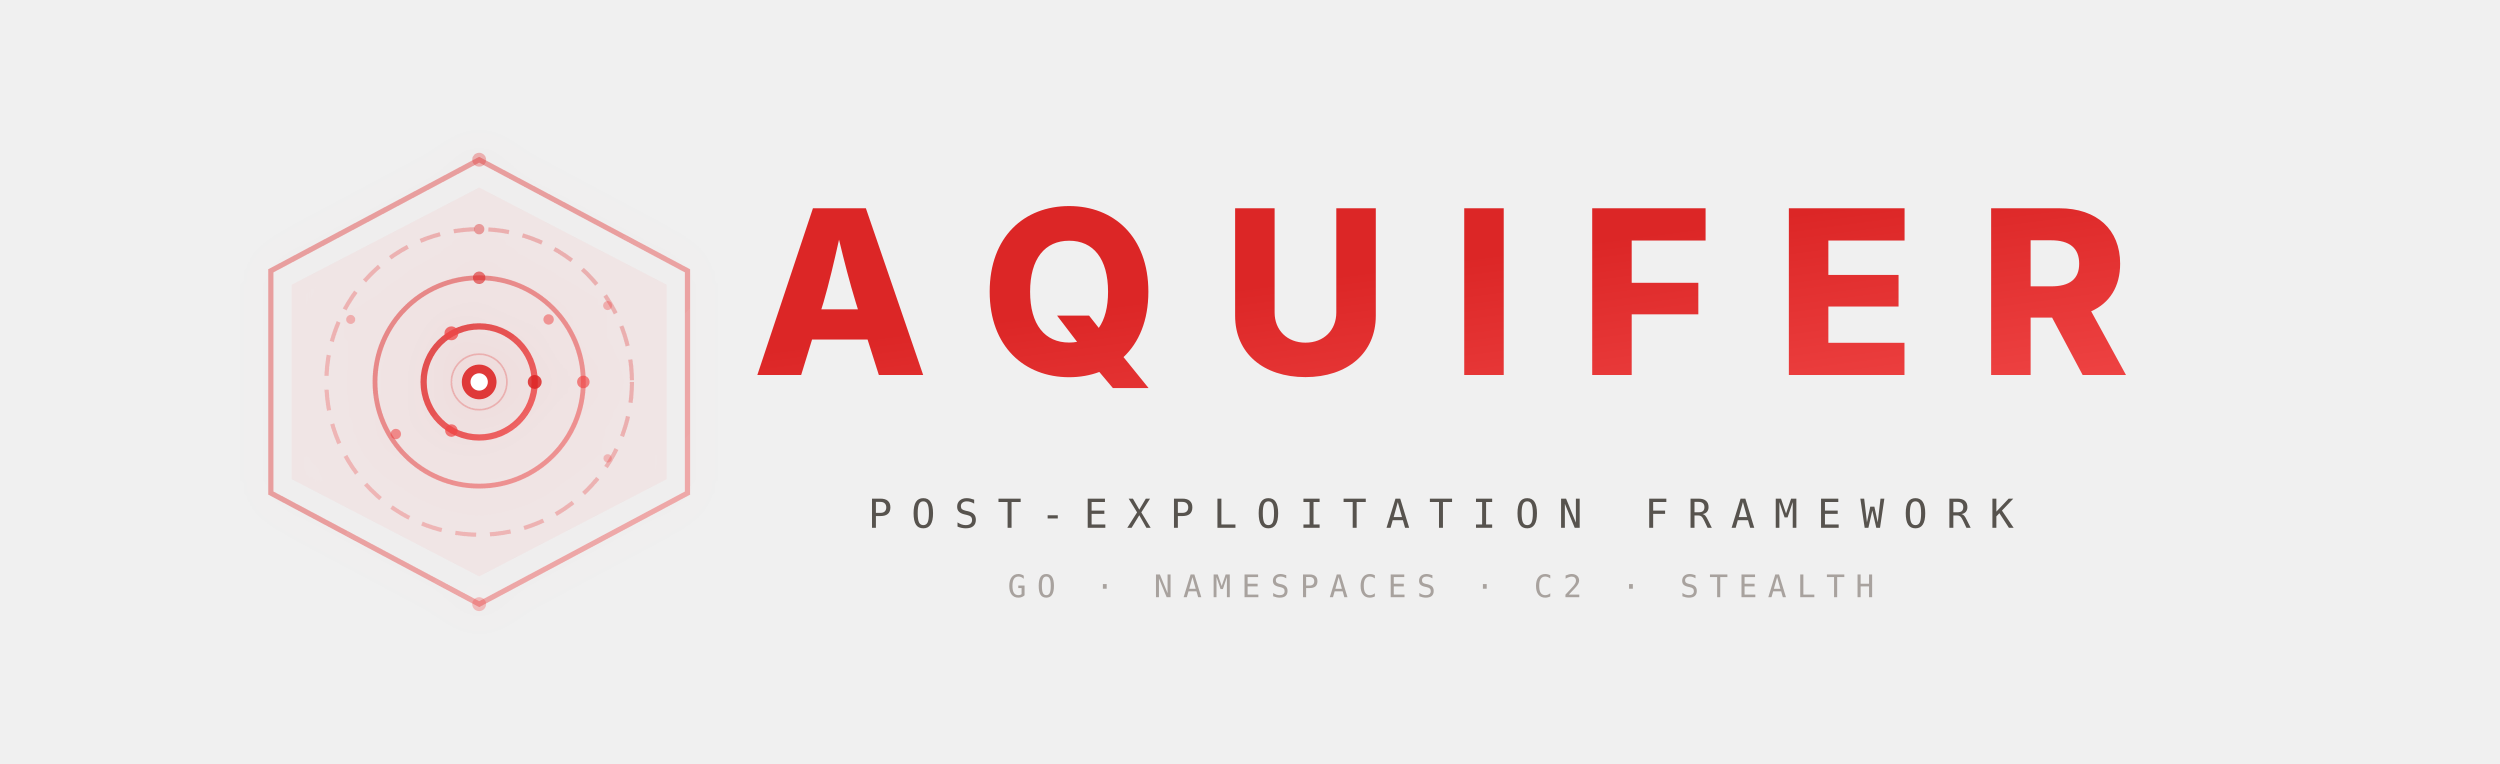
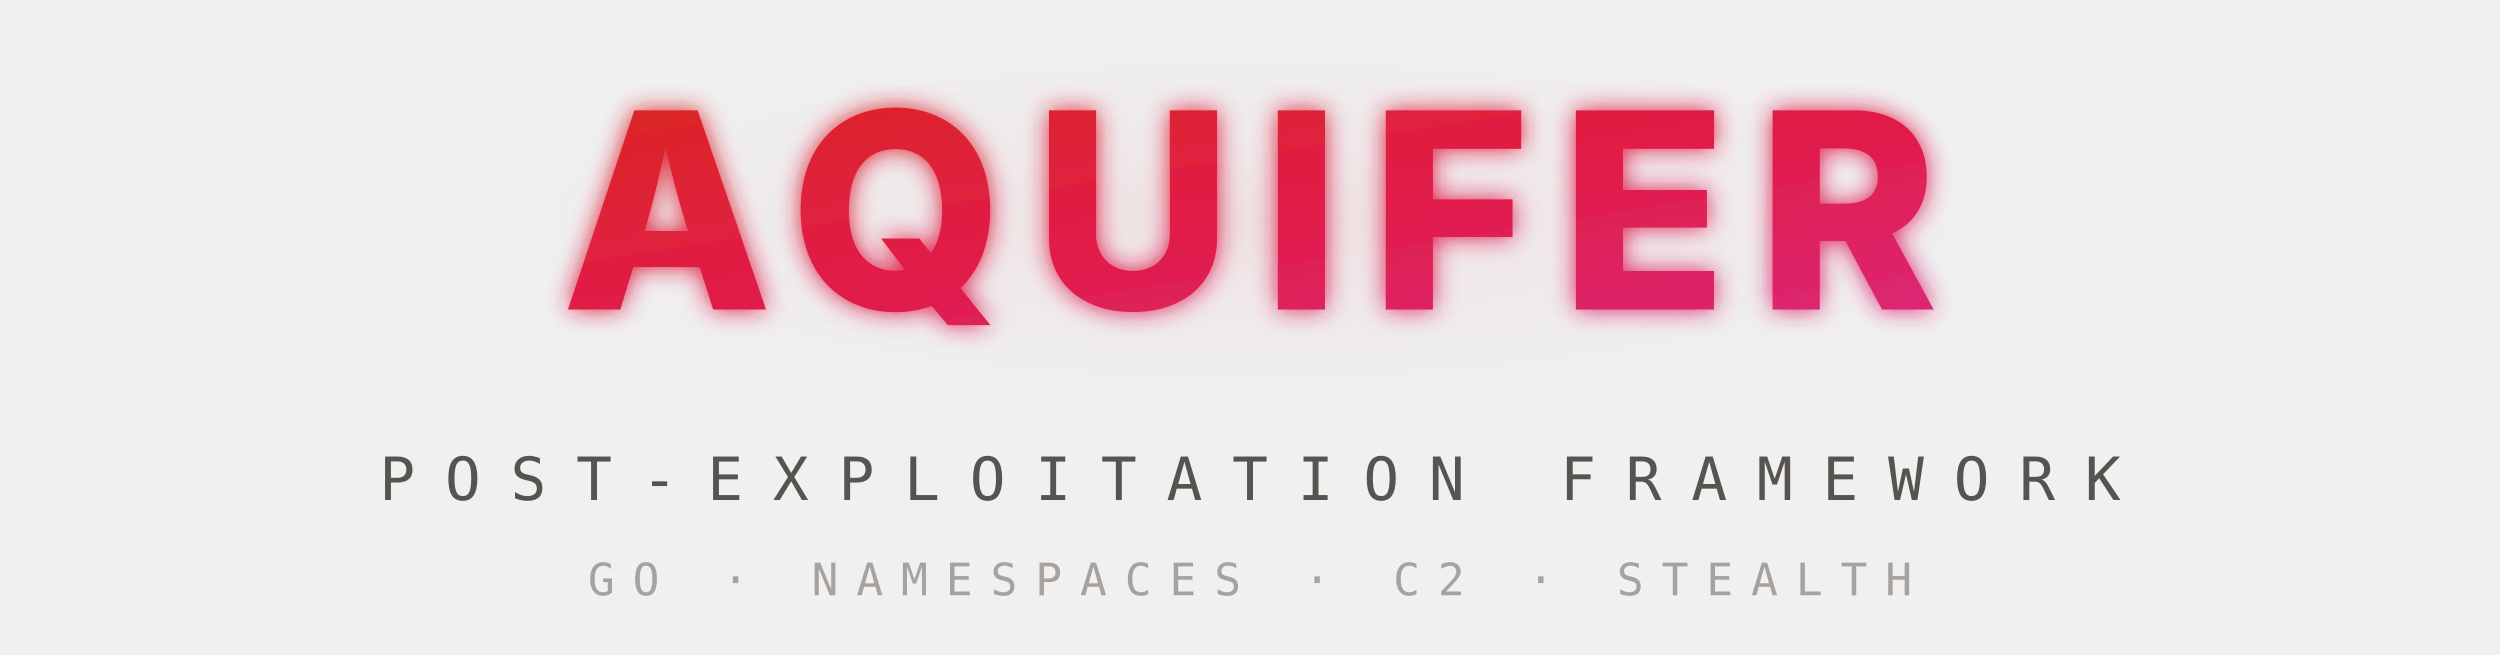
- <svg xmlns="http://www.w3.org/2000/svg" viewBox="0 0 720 220" fill="none">
+ <svg xmlns="http://www.w3.org/2000/svg" viewBox="0 0 420 110" fill="none">
  <defs>
-     <linearGradient id="g1" x1="0%" y1="0%" x2="100%" y2="100%">
+     <linearGradient id="grad" x1="0%" y1="0%" x2="100%" y2="100%">
      <stop offset="0%" stop-color="#dc2626" />
-       <stop offset="40%" stop-color="#dc2626" />
-       <stop offset="100%" stop-color="#ef4444" />
+       <stop offset="50%" stop-color="#e11d48" />
+       <stop offset="100%" stop-color="#db2777" />
    </linearGradient>
-     <linearGradient id="g2" x1="0%" y1="100%" x2="100%" y2="0%">
-       <stop offset="0%" stop-color="#ef4444" />
-       <stop offset="100%" stop-color="#dc2626" />
-     </linearGradient>
-     <linearGradient id="g3" x1="0%" y1="0%" x2="0%" y2="100%">
-       <stop offset="0%" stop-color="#dc2626" />
-       <stop offset="50%" stop-color="#dc2626" />
-       <stop offset="100%" stop-color="#ef4444" />
-     </linearGradient>
-     <linearGradient id="g4" x1="0%" y1="0%" x2="100%" y2="100%">
-       <stop offset="0%" stop-color="#dc2626" />
-       <stop offset="100%" stop-color="#ef4444" />
-     </linearGradient>
-     <filter id="softglow" x="-30%" y="-30%" width="160%" height="160%">
-       <feGaussianBlur in="SourceAlpha" stdDeviation="6" result="blur" />
-       <feFlood flood-color="#dc2626" flood-opacity="0.15" result="color" />
-       <feComposite in="color" in2="blur" operator="in" result="shadow" />
-       <feComposite in="SourceGraphic" in2="shadow" operator="over" />
+     <radialGradient id="glow" cx="50%" cy="40%" r="40%">
+       <stop offset="0%" stop-color="#dc2626" stop-opacity="0.08" />
+       <stop offset="50%" stop-color="#e11d48" stop-opacity="0.03" />
+       <stop offset="100%" stop-color="#db2777" stop-opacity="0" />
+     </radialGradient>
+     <filter id="textglow">
+       <feGaussianBlur in="SourceGraphic" stdDeviation="2" result="blur" />
+       <feComposite in="SourceGraphic" in2="blur" operator="over" />
    </filter>
  </defs>
-   <g transform="translate(58, 40)" filter="url(#softglow)">
-     <path d="M 80 6 L 140 38 L 140 102 L 80 134 L 20 102 L 20 38 Z" fill="none" stroke="url(#g1)" stroke-width="1.5" opacity="0.4" />
-     <path d="M 80 14 L 134 42 L 134 98 L 80 126 L 26 98 L 26 42 Z" fill="#dc2626" opacity="0.04" />
-     <circle cx="80" cy="70" r="16" fill="none" stroke="url(#g4)" stroke-width="1.8" opacity="0.8" />
-     <circle cx="80" cy="70" r="30" fill="none" stroke="url(#g4)" stroke-width="1.4" opacity="0.5" />
-     <circle cx="80" cy="70" r="44" fill="none" stroke="url(#g2)" stroke-width="1.2" opacity="0.3" stroke-dasharray="6 4" />
-     <circle cx="96" cy="70" r="2" fill="#dc2626" opacity="0.85" />
-     <circle cx="72" cy="56" r="2" fill="#ef4444" opacity="0.75" />
-     <circle cx="72" cy="84" r="1.8" fill="#ef4444" opacity="0.7" />
-     <circle cx="110" cy="70" r="1.8" fill="#ef4444" opacity="0.65" />
-     <circle cx="80" cy="40" r="1.8" fill="#dc2626" opacity="0.6" />
-     <circle cx="56" cy="85" r="1.5" fill="#ef4444" opacity="0.55" />
-     <circle cx="100" cy="52" r="1.5" fill="#ef4444" opacity="0.5" />
-     <circle cx="80" cy="26" r="1.5" fill="#dc2626" opacity="0.4" />
-     <circle cx="117" cy="48" r="1.3" fill="#ef4444" opacity="0.35" />
-     <circle cx="43" cy="52" r="1.3" fill="#ef4444" opacity="0.35" />
-     <circle cx="117" cy="92" r="1.2" fill="#ef4444" opacity="0.3" />
-     <circle cx="80" cy="70" r="5" fill="#dc2626" opacity="0.9" />
-     <circle cx="80" cy="70" r="2.5" fill="#ffffff" />
-     <circle cx="80" cy="70" r="8" fill="none" stroke="#dc2626" stroke-width="0.5" opacity="0.25" />
-     <circle cx="80" cy="6" r="2" fill="#dc2626" opacity="0.3" />
-     <circle cx="80" cy="134" r="2" fill="#ef4444" opacity="0.3" />
-   </g>
-   <text x="415" y="108" font-family="'SF Pro Display', 'Inter', 'Segoe UI', 'Helvetica Neue', Arial, sans-serif" font-size="66" font-weight="800" letter-spacing="18" fill="url(#g1)" text-anchor="middle">AQUIFER</text>
-   <line x1="280" y1="128" x2="550" y2="128" stroke="url(#g1)" stroke-width="0.8" opacity="0.25" />
-   <text x="415" y="152" font-family="'SF Mono', 'JetBrains Mono', 'Fira Code', 'Cascadia Code', monospace" font-size="11.5" font-weight="400" letter-spacing="5.5" fill="#57534e" text-anchor="middle">POST-EXPLOITATION FRAMEWORK</text>
-   <text x="415" y="172" font-family="'SF Mono', 'JetBrains Mono', 'Fira Code', monospace" font-size="9" font-weight="400" letter-spacing="3" fill="#a8a29e" text-anchor="middle">GO  ·  NAMESPACES  ·  C2  ·  STEALTH</text>
+   <ellipse cx="210" cy="45" rx="160" ry="40" fill="url(#glow)" />
+   <text x="210" y="52" text-anchor="middle" font-family="'Inter', 'SF Pro Display', 'Segoe UI', 'Helvetica Neue', Arial, sans-serif" font-size="46" font-weight="800" fill="url(#grad)" letter-spacing="5" filter="url(#textglow)">AQUIFER</text>
+   <line x1="115" y1="68" x2="305" y2="68" stroke="url(#grad)" stroke-width="0.6" opacity="0.2" />
+   <text x="210" y="84" text-anchor="middle" font-family="'JetBrains Mono', 'SF Mono', 'Fira Code', 'Cascadia Code', monospace" font-size="10" font-weight="400" fill="#57534e" letter-spacing="5">POST-EXPLOITATION FRAMEWORK</text>
+   <text x="210" y="100" text-anchor="middle" font-family="'JetBrains Mono', 'SF Mono', 'Fira Code', monospace" font-size="7.5" font-weight="400" fill="#a8a29e" letter-spacing="3">GO  ·  NAMESPACES  ·  C2  ·  STEALTH</text>
</svg>
